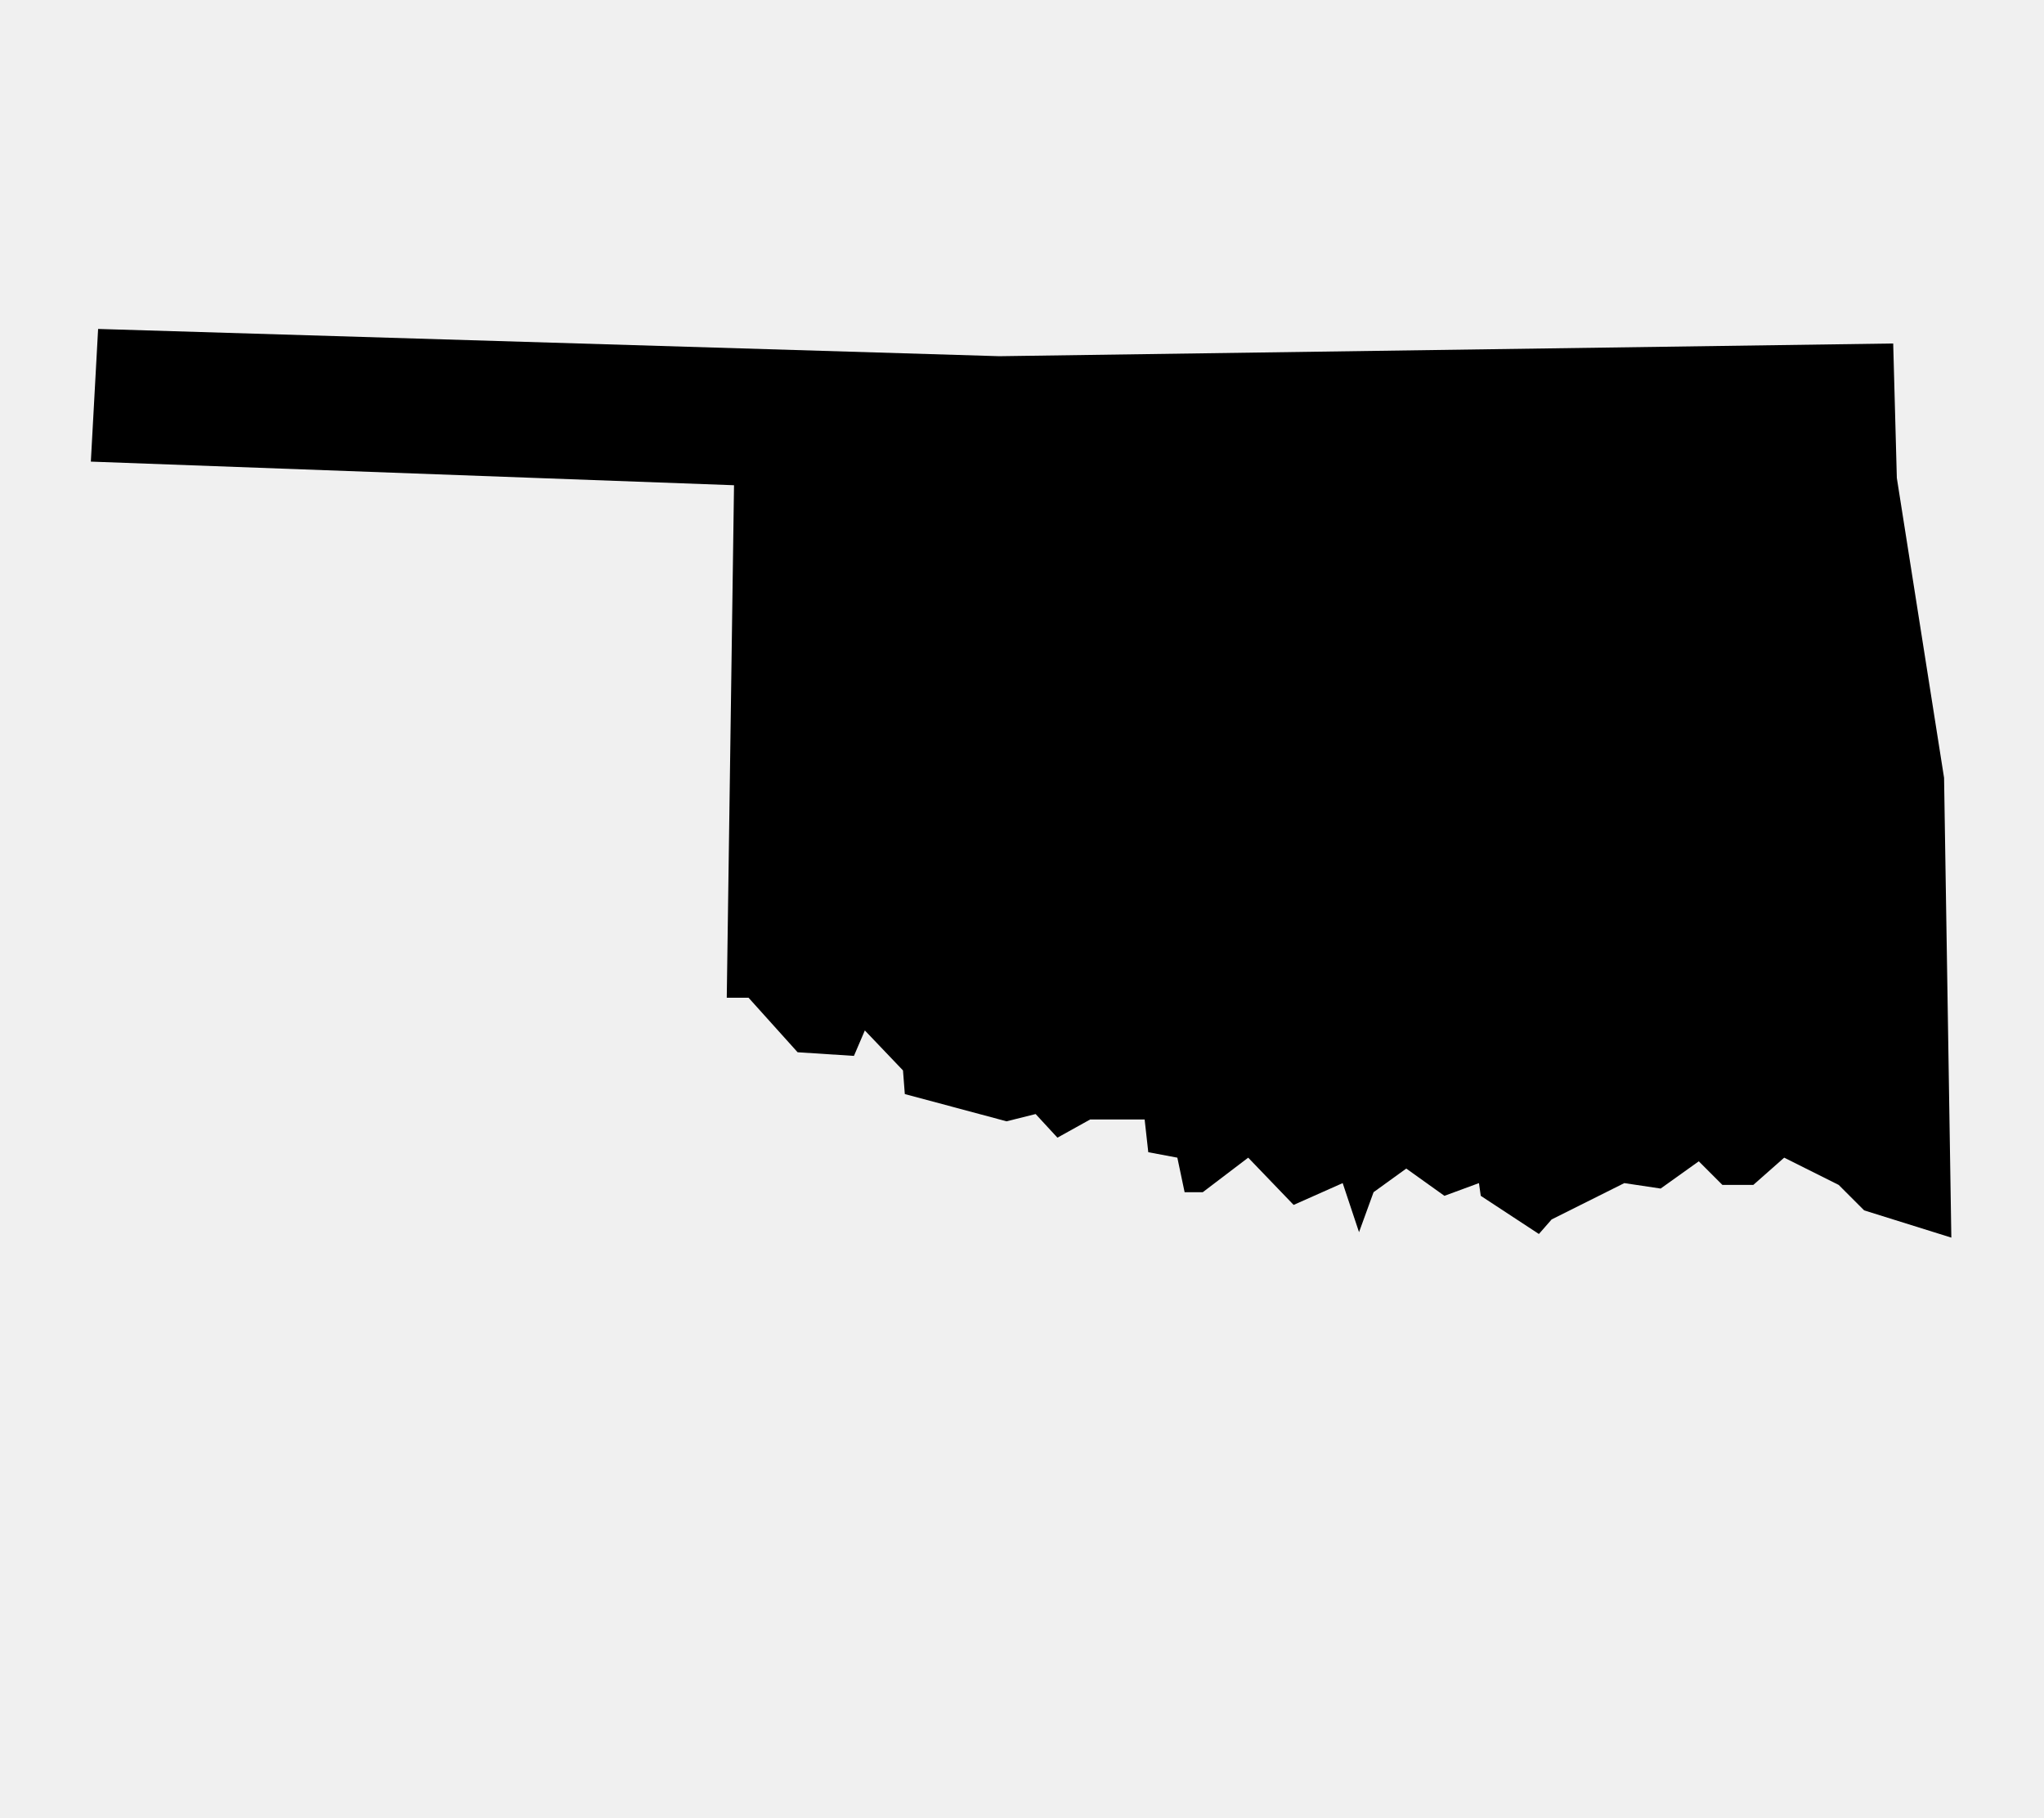
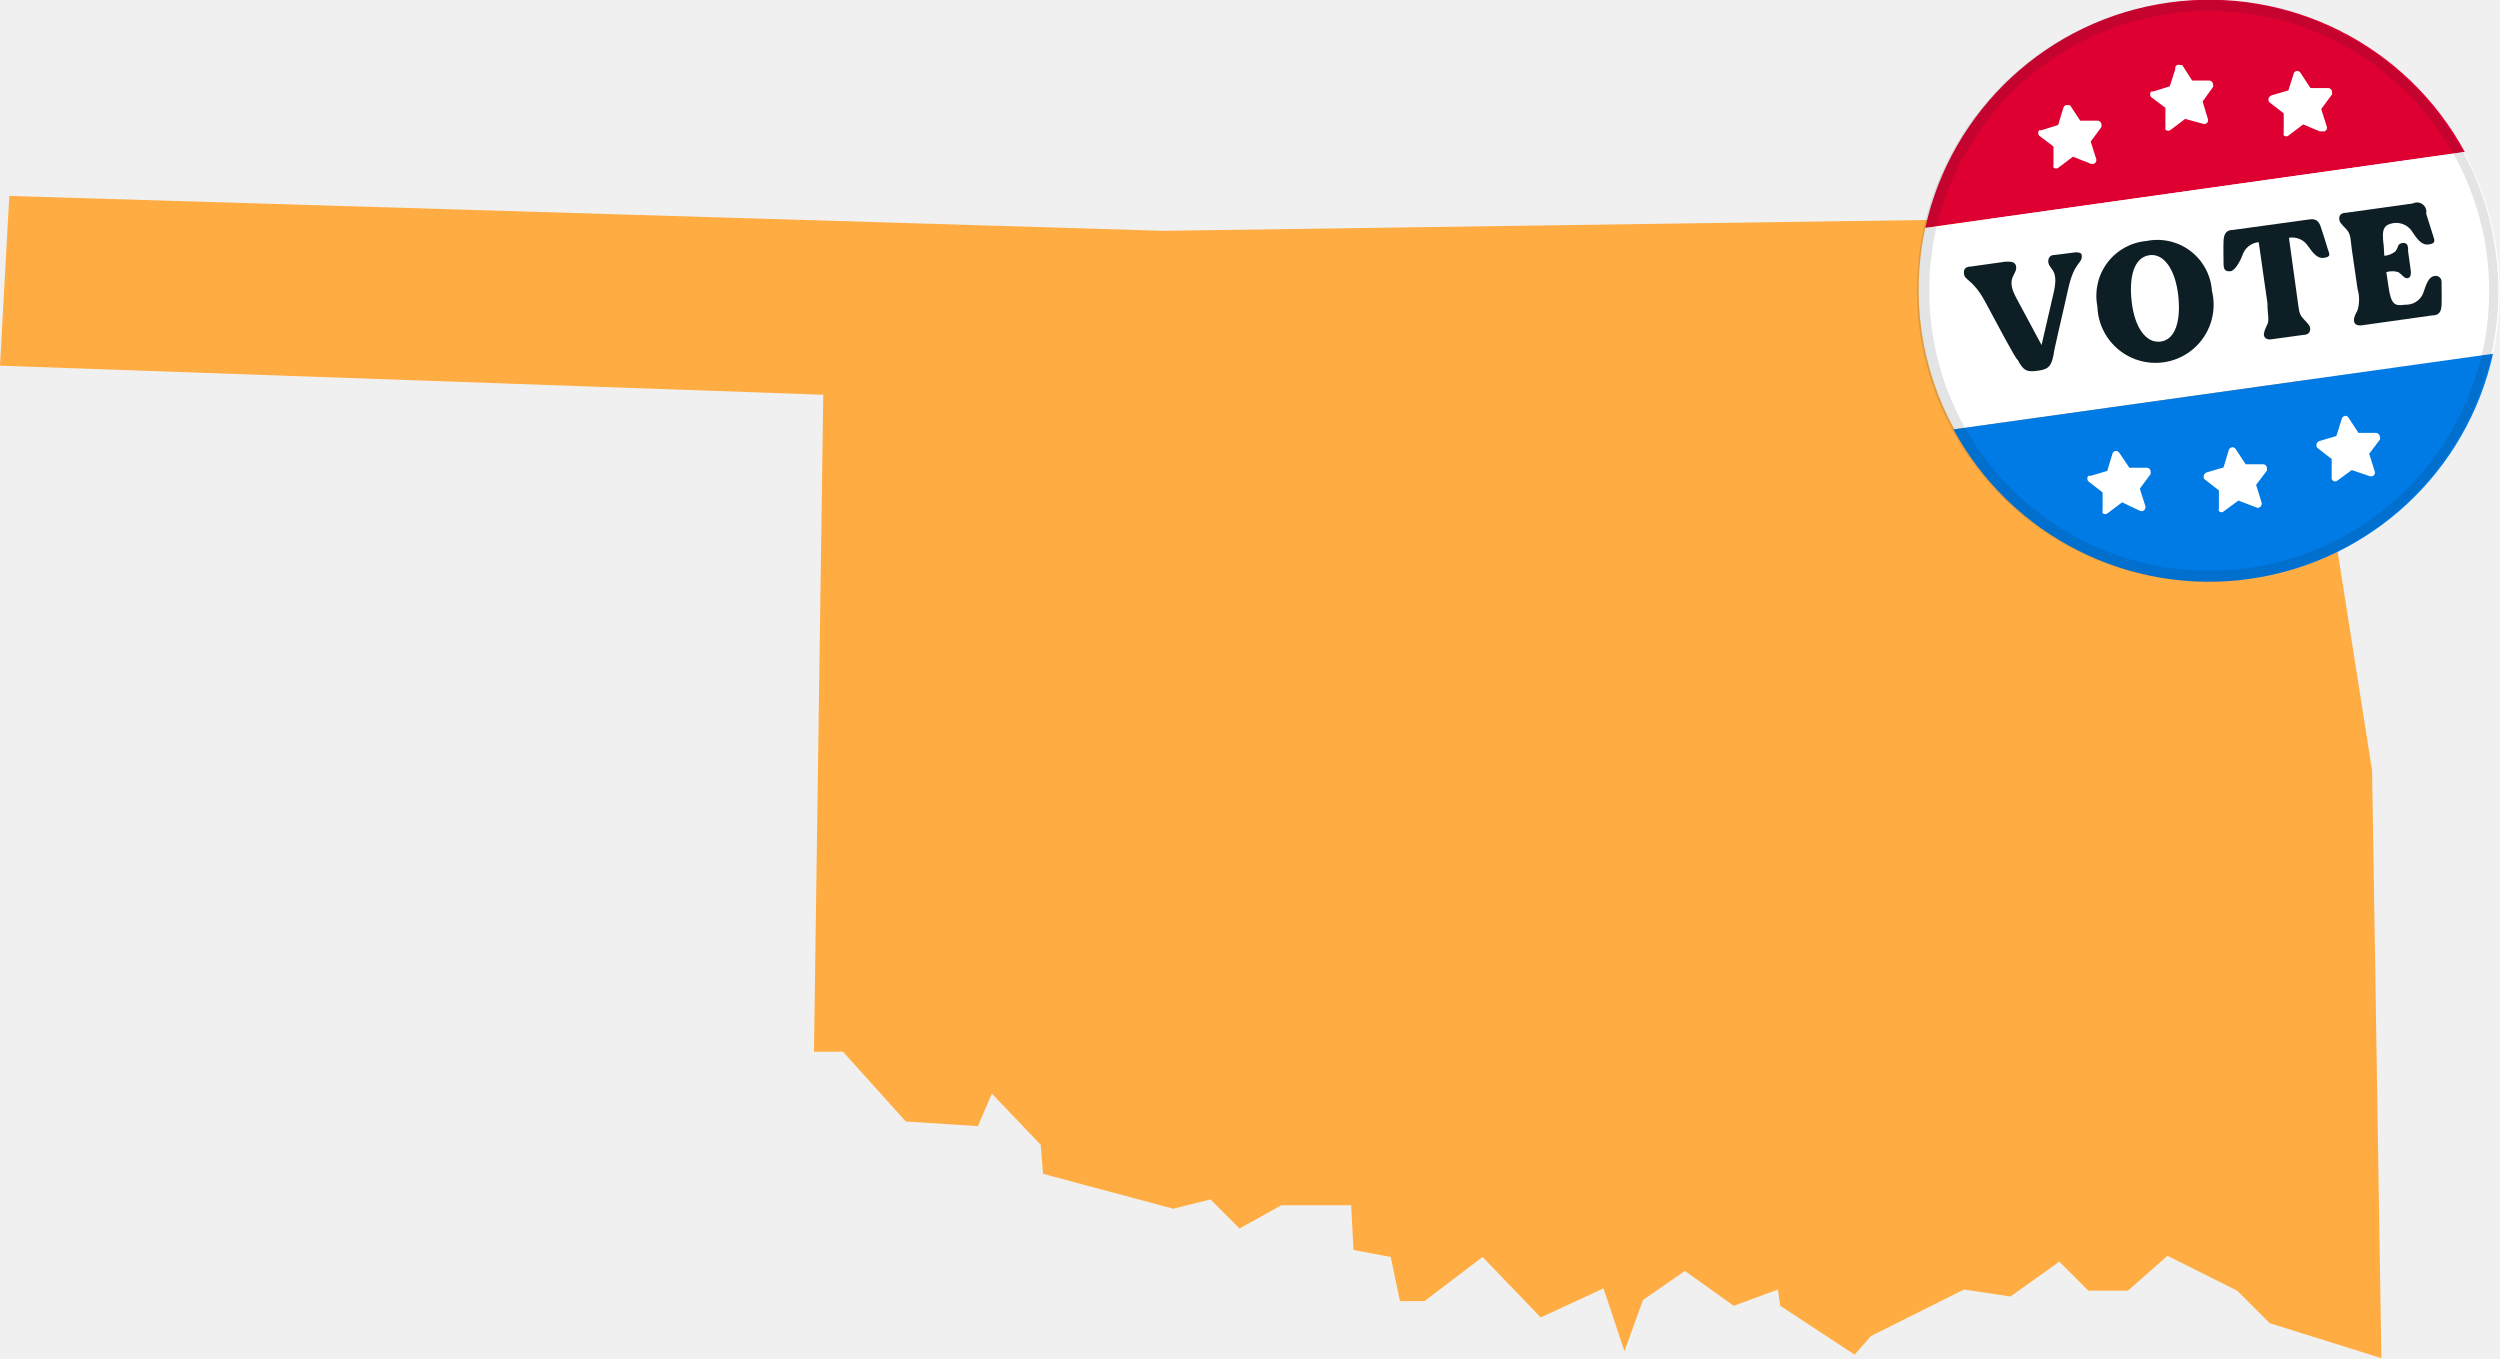
- <svg xmlns="http://www.w3.org/2000/svg" version="1.1" width="90" height="80" viewBox="0 0 90 80">
-   <path d="M83.52 21.040l-0.16-5.92-39.36 0.56-39.68-1.2-0.32 5.84 28.32 1.040-0.32 22.56h0.96l2.16 2.4 2.48 0.16 0.48-1.12 1.68 1.76 0.080 1.040 4.48 1.2 1.28-0.32 0.96 1.040 1.44-0.8h2.4l0.16 1.44 1.28 0.24 0.32 1.52h0.8l2-1.52 2 2.080 2.16-0.96 0.72 2.16 0.64-1.76 1.44-1.040 1.68 1.2 1.52-0.56 0.080 0.56 2.56 1.68 0.56-0.64 3.2-1.6 1.6 0.24 1.68-1.2 1.040 1.040h1.36l1.36-1.2 2.4 1.2 1.12 1.12 3.84 1.2-0.32-20.24z" />
+ <svg xmlns="http://www.w3.org/2000/svg" id="Layer_1" data-name="Layer 1" viewBox="0 0 86 46.74">
+   <defs>
+     <style>.cls-1{fill:#ffad43;}.cls-2{fill:#dd0031;}.cls-3{fill:#fff;}.cls-4{fill:#007ae5;}.cls-5,.cls-6{fill:#0e1e25;}.cls-6{fill-opacity:0.12;fill-rule:evenodd;}</style>
+   </defs>
+   <path class="cls-1" d="M79.52,13.3l-.16-5.92L40,7.94.32,6.74,0,12.58l28.32,1L28,36.18h1l2.16,2.4,2.48.16.48-1.12,1.68,1.76.08,1,4.48,1.2,1.28-.32,1,1,1.44-.8h2.4L46.56,43l1.28.24.32,1.52H49l2-1.52,2,2.08,2.16-1,.72,2.16.64-1.76,1.44-1,1.68,1.2,1.52-.56.08.56,2.56,1.68.56-.64,3.2-1.6,1.6.24,1.68-1.2,1,1H73.2l1.36-1.2,2.4,1.2,1.12,1.12,3.84,1.2L81.6,26.5Z" transform="translate(0 0)" />
+   <path class="cls-2" d="M84.79,5.23,66.23,7.84A10,10,0,0,1,84.79,5.23Z" transform="translate(0 0)" />
+   <path class="cls-3" d="M85.76,12.17a10,10,0,0,0-1-6.94L66.23,7.84a10,10,0,0,0,1,6.93Z" transform="translate(0 0)" />
+   <path class="cls-4" d="M85.76,12.17a10,10,0,0,1-18.56,2.6Z" transform="translate(0 0)" />
+   <path class="cls-3" d="M71.31,5.39l-.49.37a.13.13,0,0,1-.18,0,.16.16,0,0,1,0-.09l0-.63-.49-.37a.14.14,0,0,1,0-.19s0,0,.07,0l.58-.18.18-.59a.13.13,0,0,1,.17-.09.15.15,0,0,1,.06,0l.35.53h.6a.14.14,0,0,1,.13.14.19.19,0,0,1,0,.08l-.37.5.19.6a.14.14,0,0,1-.09.17h-.08Z" transform="translate(0 0)" />
+   <path class="cls-3" d="M75.17,4.09l-.49.37a.14.14,0,0,1-.19,0,.29.29,0,0,1,0-.09V3.71L74,3.34a.14.14,0,0,1,0-.19.07.07,0,0,1,.06,0l.58-.18.19-.59A.12.12,0,0,1,75,2.24a.13.13,0,0,1,.07,0l.34.53H76a.14.14,0,0,1,.13.14.11.11,0,0,1,0,.08l-.36.5.18.6a.13.13,0,0,1-.08.17.11.11,0,0,1-.08,0Z" transform="translate(0 0)" />
+   <path class="cls-3" d="M79.23,4.28l-.49.37a.12.12,0,0,1-.18,0,.11.11,0,0,1,0-.08V3.9l-.49-.38a.14.14,0,0,1,0-.19.18.18,0,0,1,.07-.05l.58-.17.19-.6a.13.13,0,0,1,.23,0l.34.52h.61a.13.13,0,0,1,.13.14.11.11,0,0,1,0,.08l-.37.5.19.6a.13.13,0,0,1-.08.17H79.8Z" transform="translate(0 0)" />
+   <path class="cls-3" d="M73,17.28l-.49.37a.13.13,0,0,1-.18,0,.11.11,0,0,1,0-.08l0-.63-.49-.38a.14.14,0,0,1,0-.19.18.18,0,0,1,.07,0l.58-.17.18-.6a.13.13,0,0,1,.17-.08s0,0,.06.05l.35.52h.6a.13.13,0,0,1,.13.14.19.19,0,0,1,0,.08l-.37.5.19.6a.14.14,0,0,1-.09.17.11.11,0,0,1-.08,0Z" transform="translate(0 0)" />
+   <path class="cls-3" d="M77,17.22l-.49.36a.12.12,0,0,1-.18,0,.11.11,0,0,1,0-.08l0-.63-.49-.38a.14.14,0,0,1,0-.19.18.18,0,0,1,.07-.05l.58-.17.18-.6a.14.14,0,0,1,.17-.09.13.13,0,0,1,.07.06l.34.52h.6a.13.13,0,0,1,.13.14.12.12,0,0,1,0,.08l-.37.49.19.61a.14.14,0,0,1-.09.17.08.08,0,0,1-.08,0Z" transform="translate(0 0)" />
+   <path class="cls-3" d="M80.9,16.17l-.49.36a.12.12,0,0,1-.2-.11v-.63l-.49-.38a.14.14,0,0,1,0-.19.12.12,0,0,1,.07-.05l.58-.17.19-.6a.13.13,0,0,1,.16-.09.13.13,0,0,1,.07.06l.34.52h.61a.15.15,0,0,1,.13.14.16.16,0,0,1,0,.09l-.37.49.19.6a.13.13,0,0,1-.08.17.14.14,0,0,1-.09,0Z" transform="translate(0 0)" />
+   <path class="cls-5" d="M71.32,8.69l-.63.08c-.17,0-.22.09-.23.21,0,.31.38.23.19,1.07l-.42,1.82-.88-1.64c-.38-.71.07-.77,0-1.09C69.3,9,69.19,9,69,9l-1.21.17c-.17,0-.24.09-.23.21,0,.29.28.17.73,1s1.06,2,1.12,2c.21.41.35.42.71.37s.44-.16.52-.53c0-.12.3-1.35.51-2.3s.5-.84.46-1.15C71.61,8.7,71.48,8.66,71.32,8.69Z" transform="translate(0 0)" />
+   <path class="cls-5" d="M73.84,8.29a1.89,1.89,0,0,0-1.69,2.25A2,2,0,1,0,76.09,10,1.88,1.88,0,0,0,73.84,8.29Zm.49,3.46c-.51.07-.9-.49-1-1.37s.09-1.52.6-1.6.9.5,1,1.37S74.84,11.68,74.33,11.75Z" transform="translate(0 0)" />
+   <path class="cls-5" d="M80.08,8.58c-.07-.24-.17-.54-.24-.76s-.18-.31-.41-.27l-2.62.36c-.22,0-.31.13-.32.38s0,.55,0,.79.1.26.24.25.33-.33.41-.55a.65.65,0,0,1,.56-.45l.3,2.1c0,.38.07.57,0,.72s-.14.3-.12.39.11.16.27.13l1.09-.15c.16,0,.23-.09.23-.2s-.06-.17-.23-.35-.15-.3-.21-.69l-.29-2.1a.65.65,0,0,1,.66.29c.14.19.3.44.55.4S80.13,8.74,80.08,8.58Z" transform="translate(0 0)" />
+   <path class="cls-5" d="M83.79,9.49c-.25,0-.33.31-.41.53a.63.63,0,0,1-.56.46h-.07c-.38.06-.5,0-.59-.65l-.07-.47a.72.72,0,0,1,.41,0c.16.11.2.22.32.21s.13-.17.1-.34l-.08-.57c0-.17,0-.32-.19-.3s-.13.14-.25.29a.71.71,0,0,1-.38.15L82,8.46c-.08-.6,0-.73.36-.79A.66.66,0,0,1,83,8c.13.19.29.44.54.41s.22-.13.16-.3l-.24-.76A.32.32,0,0,0,83,7l-2.3.32c-.16,0-.24.09-.23.21s.06.16.23.34.15.31.2.69l.2,1.38a1.29,1.29,0,0,1,0,.73c-.11.21-.14.29-.12.39s.11.15.27.13l2.42-.34c.23,0,.31-.12.32-.36s0-.56,0-.81A.2.2,0,0,0,83.79,9.49Z" transform="translate(0 0)" />
+   <path class="cls-6" d="M77.34,19.54a9.63,9.63,0,1,0-10.88-8.2A9.63,9.63,0,0,0,77.34,19.54Zm0,.37a10,10,0,1,0-11.3-8.51A10,10,0,0,0,77.39,19.91Z" transform="translate(0 0)" />
</svg>
